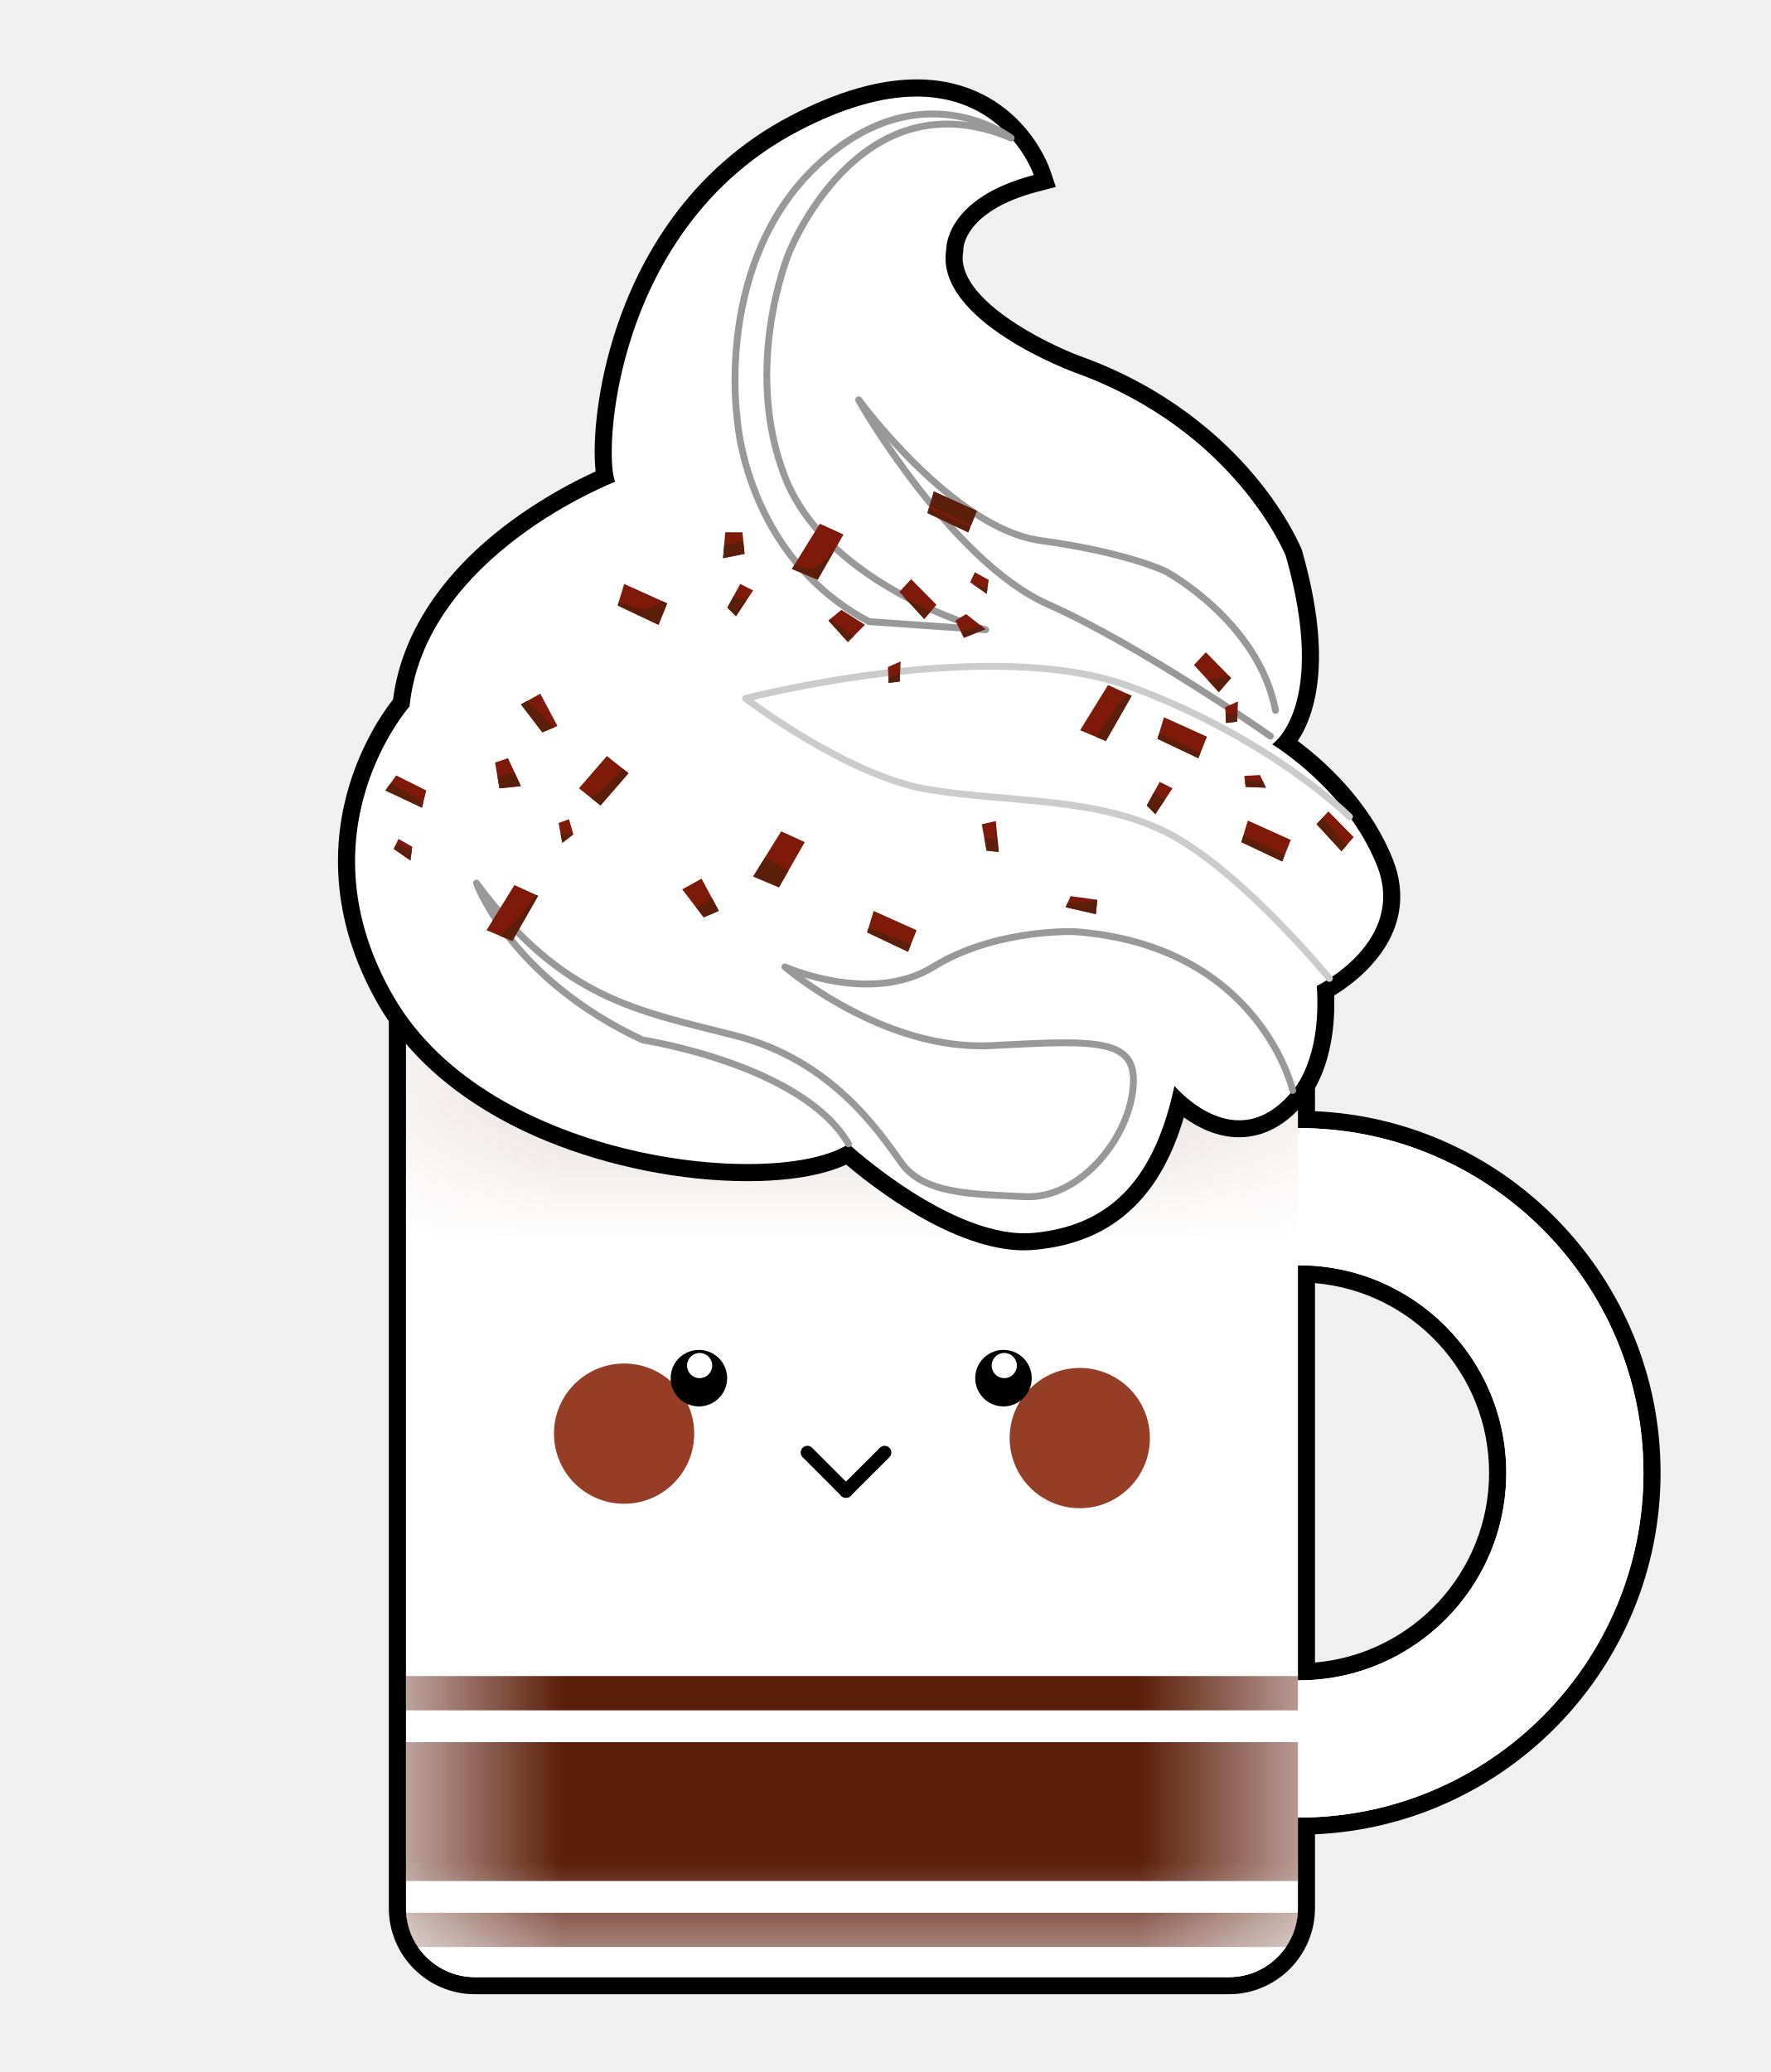
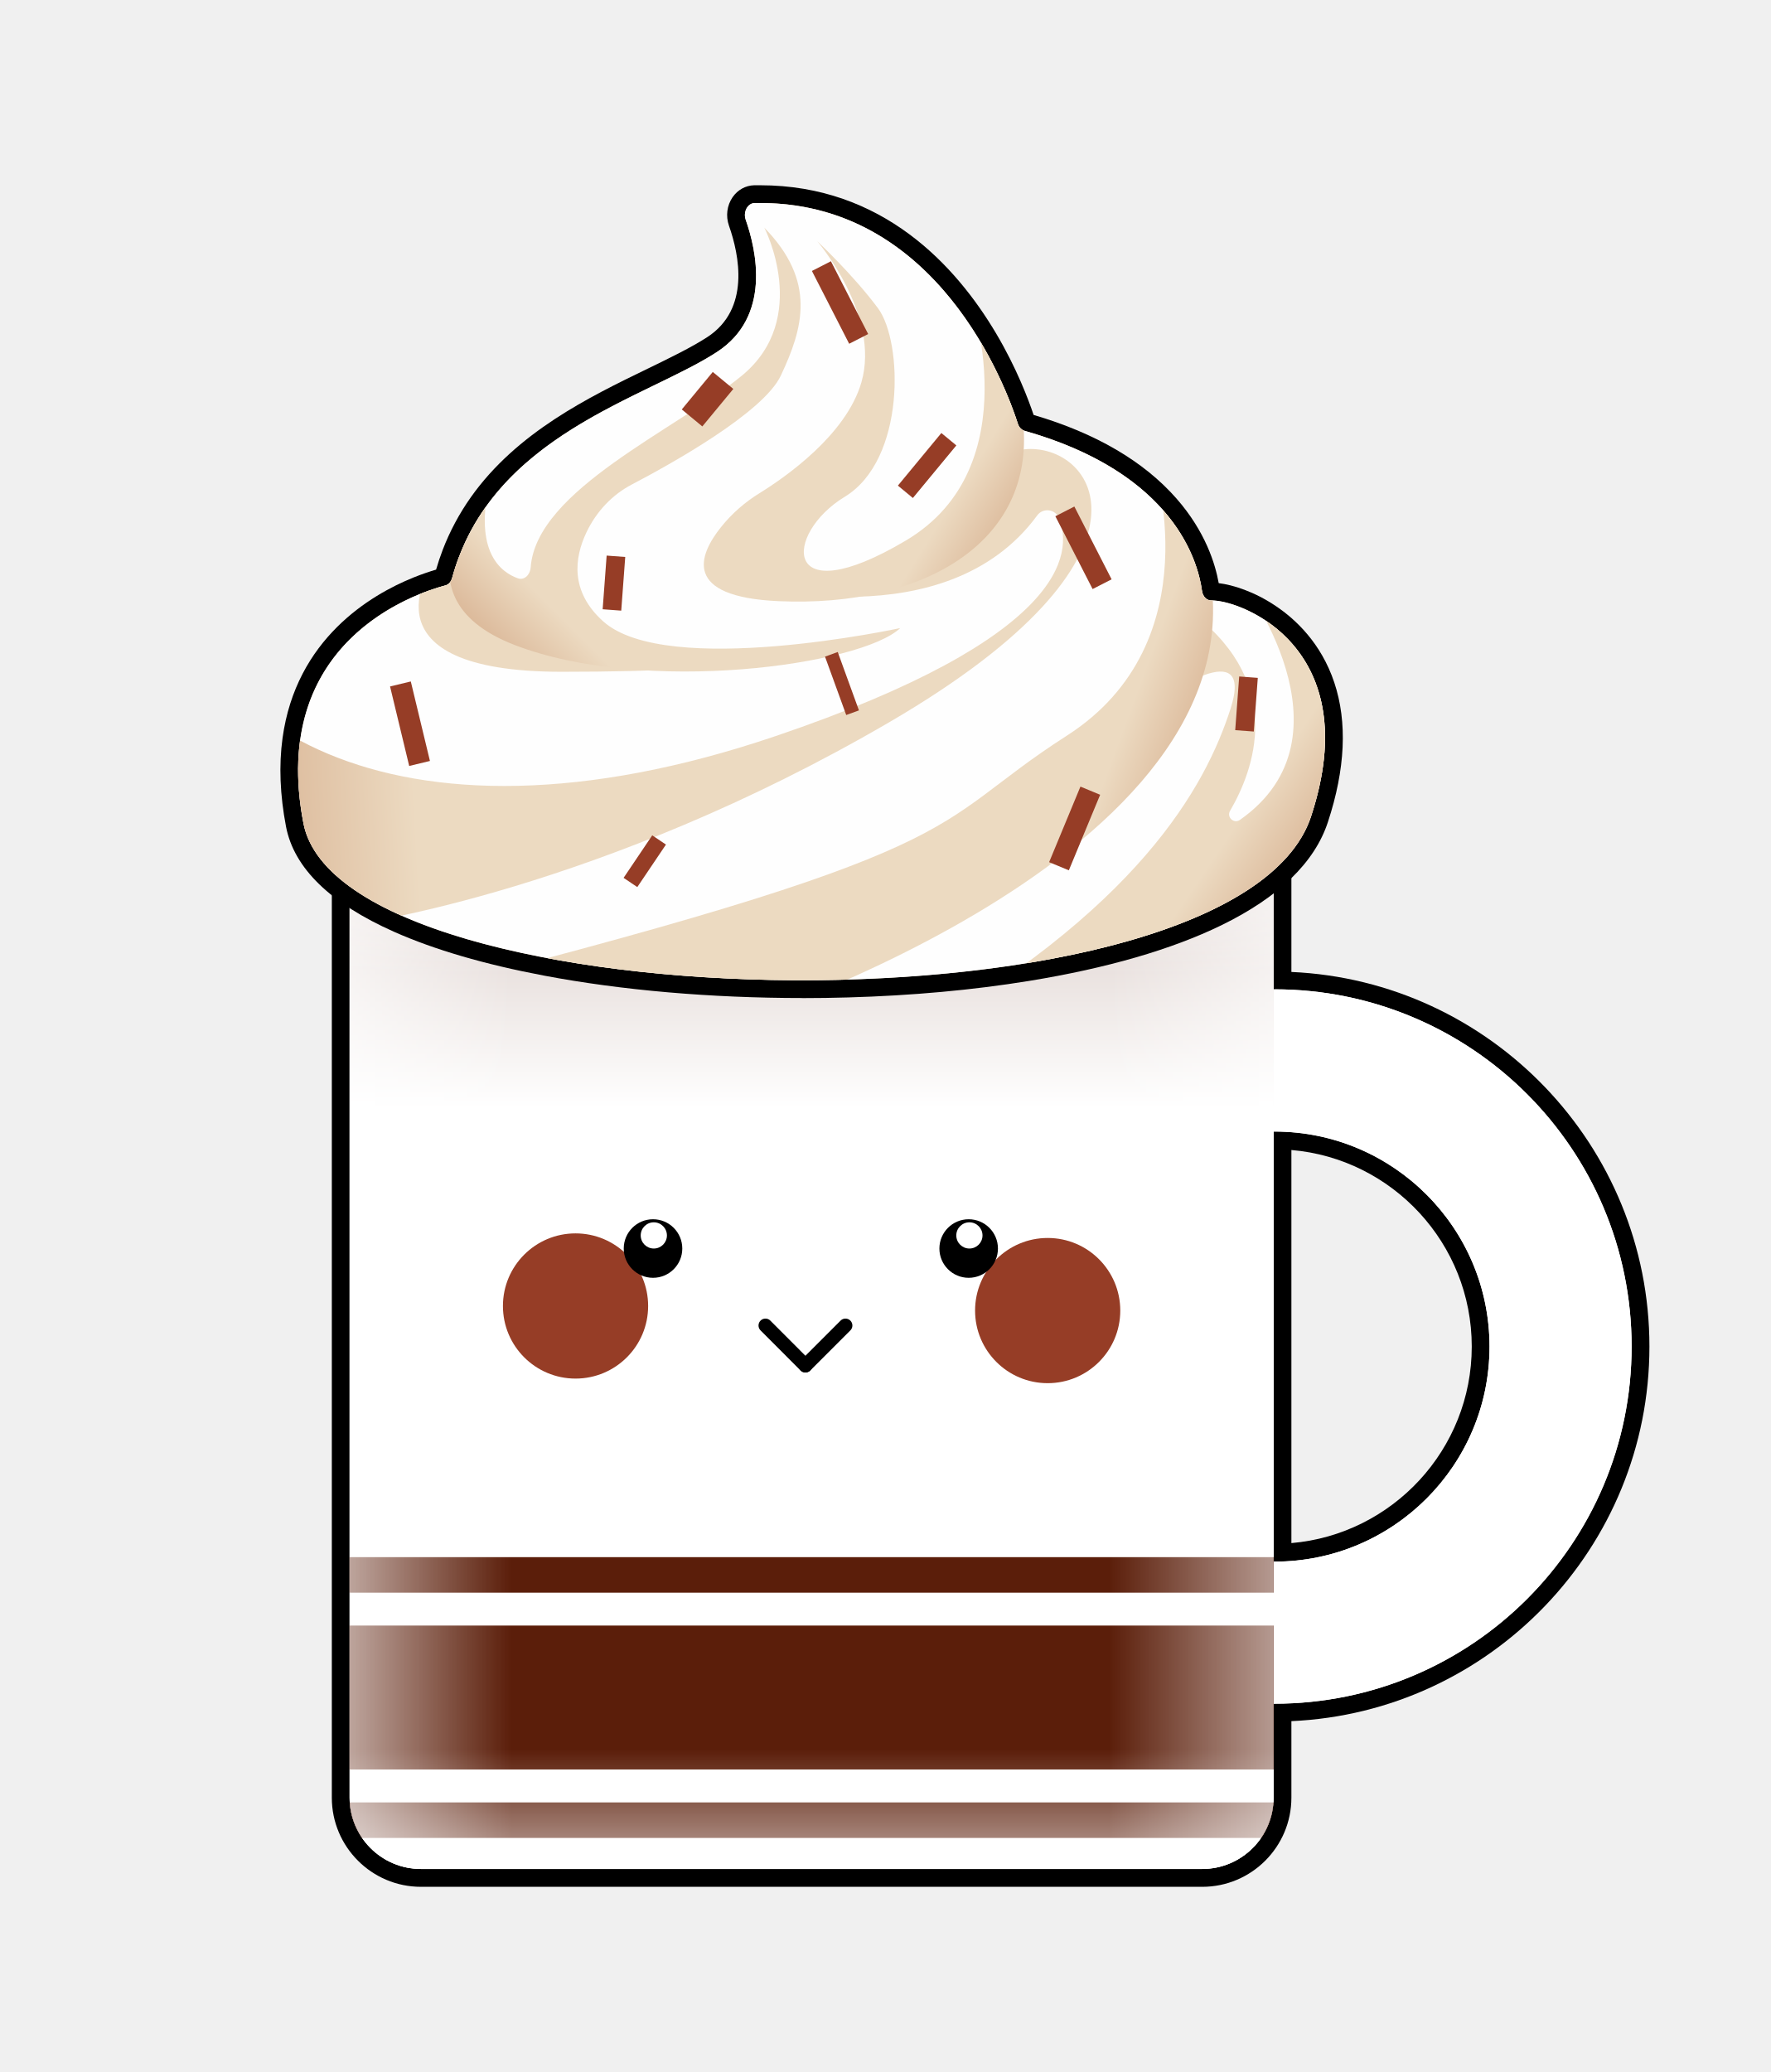
- <svg xmlns="http://www.w3.org/2000/svg" id="Layer_41" version="1.1" viewBox="0 0 243.18 284.53">
+ <svg xmlns="http://www.w3.org/2000/svg" xmlns:xlink="http://www.w3.org/1999/xlink" id="Layer_41" version="1.1" viewBox="0 0 243.18 284.53">
  <defs>
    <style>
-       .st0, .st1, .st2, .st3, .st4 {
+       .st0, .st1, .st2 {
        fill: none;
      }

+       .st3 {
+         mask: url(#mask);
+       }
+ 
+       .st4 {
+         fill: url(#linear-gradient2);
+       }
+ 
      .st5 {
-         mask: url(#mask);
+         fill: url(#linear-gradient1);
      }

      .st6 {
-         fill: url(#linear-gradient2);
+         fill: url(#linear-gradient9);
      }

      .st7 {
-         fill: url(#linear-gradient1);
+         fill: url(#linear-gradient3);
      }

      .st8 {
-         fill: url(#linear-gradient3);
+         fill: url(#linear-gradient6);
      }

      .st9 {
+         fill: url(#linear-gradient8);
+       }
+ 
+       .st10 {
+         fill: url(#linear-gradient7);
+       }
+ 
+       .st11 {
+         fill: url(#linear-gradient5);
+       }
+ 
+       .st12 {
        fill: url(#linear-gradient4);
+       }
+ 
+       .st13 {
+         fill: url(#linear-gradient10);
      }

      .st1 {
        stroke: #fff;
        stroke-miterlimit: 10;
-         stroke-width: 18.84px;
-       }
- 
-       .st10 {
+         stroke-width: 19.52px;
+       }
+ 
+       .st14 {
        fill: #5b1e0a;
      }

-       .st11 {
+       .st15 {
        fill: url(#linear-gradient);
      }

+       .st16 {
+         mask: url(#mask-2);
+       }
+ 
+       .st17 {
+         mask: url(#mask-3);
+       }
+ 
+       .st18 {
+         mask: url(#mask-1);
+       }
+ 
      .st2 {
-         stroke: #999;
-       }
- 
-       .st2, .st3, .st4 {
+         stroke: #000;
        stroke-linecap: round;
        stroke-linejoin: round;
-       }
- 
-       .st2, .st4 {
-         stroke-width: .94px;
-       }
- 
-       .st12 {
-         mask: url(#mask-2);
-       }
- 
-       .st13 {
-         mask: url(#mask-3);
-       }
- 
-       .st14 {
-         mask: url(#mask-1);
-       }
- 
-       .st3 {
-         stroke: #000;
-         stroke-width: 1.84px;
-       }
- 
-       .st15 {
-         fill: #7e1a0a;
-       }
- 
-       .st16 {
+         stroke-width: 1.9px;
+       }
+ 
+       .st19 {
+         fill: #ecdac1;
+       }
+ 
+       .st20 {
+         clip-path: url(#clippath-1);
+       }
+ 
+       .st21 {
        fill: #fff;
      }

-       .st4 {
-         stroke: #ccc;
-       }
- 
-       .st17 {
+       .st22 {
+         fill: #fefefe;
+       }
+ 
+       .st23 {
        clip-path: url(#clippath);
      }

-       .st18 {
+       .st24 {
        fill: #963d26;
      }
    </style>
-     <linearGradient id="linear-gradient" x1="117" y1="29.78" x2="117" y2="276.93" gradientUnits="userSpaceOnUse">
+     <linearGradient id="linear-gradient" x1="111.46" y1="6.22" x2="111.46" y2="262.29" gradientUnits="userSpaceOnUse">
      <stop offset="0" stop-color="#5b1e0a" />
      <stop offset=".57" stop-color="#fff" />
    </linearGradient>
    <clipPath id="clippath">
-       <path id="_น้ำ" data-name="น้ำ" class="st0" d="M55.76,132.77h122.48v129.27c0,5.22-4.24,9.46-9.46,9.46h-103.56c-5.22,0-9.46-4.24-9.46-9.46v-129.27h0Z" />
+       <path id="_น้ำ" data-name="น้ำ" class="st0" d="M48.01,112.92h126.9v133.93c0,5.41-4.39,9.8-9.8,9.8H57.81c-5.41,0-9.8-4.39-9.8-9.8V112.92h0Z" />
    </clipPath>
-     <linearGradient id="linear-gradient1" x1="30.41" y1="202.13" x2="210.48" y2="202.13" gradientUnits="userSpaceOnUse">
+     <linearGradient id="linear-gradient1" x1="21.75" y1="184.79" x2="208.31" y2="184.79" gradientUnits="userSpaceOnUse">
      <stop offset=".06" stop-color="#fff" />
      <stop offset=".26" stop-color="#000" />
    </linearGradient>
-     <mask id="mask" x="55.76" y="132.77" width="122.48" height="138.73" maskUnits="userSpaceOnUse">
-       <path id="_น้ำ1" data-name="น้ำ" class="st7" d="M55.76,132.77h122.48v129.27c0,5.22-4.24,9.46-9.46,9.46h-103.56c-5.22,0-9.46-4.24-9.46-9.46v-129.27h0Z" />
-     </mask>
-     <linearGradient id="linear-gradient2" x1="30.41" y1="202.13" x2="210.48" y2="202.13" gradientUnits="userSpaceOnUse">
+     <mask id="mask" x="48.01" y="112.92" width="126.9" height="143.74" maskUnits="userSpaceOnUse">
+       <path id="_น้ำ1" data-name="น้ำ" class="st5" d="M48.01,112.92h126.9v133.93c0,5.41-4.39,9.8-9.8,9.8H57.81c-5.41,0-9.8-4.39-9.8-9.8V112.92h0Z" />
+     </mask>
+     <linearGradient id="linear-gradient2" x1="21.75" y1="184.79" x2="208.31" y2="184.79" gradientUnits="userSpaceOnUse">
      <stop offset=".7" stop-color="#000" />
      <stop offset=".92" stop-color="#fff" />
    </linearGradient>
-     <mask id="mask-1" x="55.76" y="132.77" width="122.48" height="138.73" maskUnits="userSpaceOnUse">
-       <path id="_น้ำ3" data-name="น้ำ" class="st6" d="M55.76,132.77h122.48v129.27c0,5.22-4.24,9.46-9.46,9.46h-103.56c-5.22,0-9.46-4.24-9.46-9.46v-129.27h0Z" />
-     </mask>
-     <linearGradient id="linear-gradient3" x1="117" y1="110.1" x2="117" y2="296.68" gradientUnits="userSpaceOnUse">
+     <mask id="mask-1" x="48.01" y="112.92" width="126.9" height="143.74" maskUnits="userSpaceOnUse">
+       <path id="_น้ำ3" data-name="น้ำ" class="st4" d="M48.01,112.92h126.9v133.93c0,5.41-4.39,9.8-9.8,9.8H57.81c-5.41,0-9.8-4.39-9.8-9.8V112.92h0Z" />
+     </mask>
+     <linearGradient id="linear-gradient3" x1="111.46" y1="89.44" x2="111.46" y2="282.75" gradientUnits="userSpaceOnUse">
      <stop offset=".78" stop-color="#000" />
      <stop offset=".92" stop-color="#fff" />
    </linearGradient>
-     <mask id="mask-2" x="55.76" y="132.77" width="122.48" height="138.73" maskUnits="userSpaceOnUse">
-       <path id="_น้ำ5" data-name="น้ำ" class="st8" d="M55.76,132.77h122.48v129.27c0,5.22-4.24,9.46-9.46,9.46h-103.56c-5.22,0-9.46-4.24-9.46-9.46v-129.27h0Z" />
-     </mask>
-     <linearGradient id="linear-gradient4" x1="117" y1="110.1" x2="117" y2="296.68" gradientUnits="userSpaceOnUse">
+     <mask id="mask-2" x="48.01" y="112.92" width="126.9" height="143.74" maskUnits="userSpaceOnUse">
+       <path id="_น้ำ5" data-name="น้ำ" class="st7" d="M48.01,112.92h126.9v133.93c0,5.41-4.39,9.8-9.8,9.8H57.81c-5.41,0-9.8-4.39-9.8-9.8V112.92h0Z" />
+     </mask>
+     <linearGradient id="linear-gradient4" x1="111.46" y1="89.44" x2="111.46" y2="282.75" gradientUnits="userSpaceOnUse">
      <stop offset=".07" stop-color="#fff" />
      <stop offset=".23" stop-color="#000" />
    </linearGradient>
-     <mask id="mask-3" x="55.76" y="132.77" width="122.48" height="138.73" maskUnits="userSpaceOnUse">
-       <path id="_น้ำ7" data-name="น้ำ" class="st9" d="M55.76,132.77h122.48v129.27c0,5.22-4.24,9.46-9.46,9.46h-103.56c-5.22,0-9.46-4.24-9.46-9.46v-129.27h0Z" />
-     </mask>
+     <mask id="mask-3" x="48.01" y="112.92" width="126.9" height="143.74" maskUnits="userSpaceOnUse">
+       <path id="_น้ำ7" data-name="น้ำ" class="st12" d="M48.01,112.92h126.9v133.93c0,5.41-4.39,9.8-9.8,9.8H57.81c-5.41,0-9.8-4.39-9.8-9.8V112.92h0Z" />
+     </mask>
+     <linearGradient id="linear-gradient5" x1="312.28" y1="-99.51" x2="40.63" y2="172.14" gradientUnits="userSpaceOnUse">
+       <stop offset=".79" stop-color="#ecdac1" />
+       <stop offset="1" stop-color="#cc9a75" />
+     </linearGradient>
+     <clipPath id="clippath-1">
+       <path class="st0" d="M103.64,27.88c-.97.02-1.61,1.22-1.23,2.3,1.47,4.17,3.54,13.27-3.94,18.15-9.77,6.38-31.04,11.42-36.38,31.06-.14.52-.5.9-.94,1.01-4.12,1.08-24.28,7.71-19.48,32.65,5.34,27.74,128.15,30.06,138.37-.92,7.62-23.11-9.5-29.75-13.69-29.67-.64.01-1.18-.55-1.28-1.32-.56-4.11-3.93-16.19-24.37-21.98-.41-.12-.76-.47-.91-.95-1.54-4.82-11.03-30.86-36.15-30.32Z" />
+     </clipPath>
+     <linearGradient id="linear-gradient6" x1="138.27" y1="96.21" x2="12.45" y2="103.24" gradientUnits="userSpaceOnUse">
+       <stop offset=".65" stop-color="#ecdac1" />
+       <stop offset=".96" stop-color="#cc9a75" />
+     </linearGradient>
+     <linearGradient id="linear-gradient7" x1="122.87" y1="94.48" x2="194.4" y2="143.12" gradientUnits="userSpaceOnUse">
+       <stop offset=".57" stop-color="#ecdac1" />
+       <stop offset=".8" stop-color="#cc9a75" />
+     </linearGradient>
+     <linearGradient id="linear-gradient8" x1="112.65" y1="99.42" x2="180.79" y2="124.61" gradientUnits="userSpaceOnUse">
+       <stop offset=".54" stop-color="#ecdac1" />
+       <stop offset=".8" stop-color="#cc9a75" />
+     </linearGradient>
+     <linearGradient id="linear-gradient9" x1="92.29" y1="45.73" x2="157.93" y2="86.58" gradientUnits="userSpaceOnUse">
+       <stop offset=".58" stop-color="#ecdac1" />
+       <stop offset=".8" stop-color="#cc9a75" />
+     </linearGradient>
+     <linearGradient id="linear-gradient10" x1="130.33" y1="41.39" x2="69.24" y2="102.48" xlink:href="#linear-gradient5" />
  </defs>
-   <path d="M65.22,273.85c-6.51,0-11.82-5.3-11.82-11.82v-131.63h127.19v22.19c26.37,1.17,47.46,22.99,47.46,49.65s-21.09,48.47-47.46,49.65v10.14c0,6.51-5.3,11.82-11.82,11.82h-103.56ZM180.59,228.3c13.38-1.15,23.91-12.39,23.91-26.05s-10.53-24.91-23.91-26.05v52.1Z" />
-   <path class="st16" d="M178.36,154.91s-.08,0-.12,0v-22.14H55.76v129.27c0,5.22,4.24,9.46,9.46,9.46h103.56c5.22,0,9.46-4.24,9.46-9.46v-12.45s.08,0,.12,0c26.1,0,47.34-21.24,47.34-47.34s-21.24-47.34-47.34-47.34ZM178.36,230.75s-.08,0-.12,0v-57s.08,0,.12,0c15.71,0,28.5,12.78,28.5,28.5s-12.78,28.5-28.5,28.5Z" />
-   <circle id="_หูแก้ว" data-name="หูแก้ว" class="st1" cx="178.36" cy="202.25" r="37.92" />
-   <path id="_แก้ว" data-name="แก้ว" class="st11" d="M55.76,132.77h122.48v129.27c0,5.22-4.24,9.46-9.46,9.46h-103.56c-5.22,0-9.46-4.24-9.46-9.46v-129.27h0Z" />
+   <path d="M57.81,259.1c-6.75,0-12.24-5.49-12.24-12.24V110.48h131.78v22.99c27.32,1.22,49.17,23.82,49.17,51.44s-21.85,50.22-49.17,51.44v10.51c0,6.75-5.49,12.24-12.24,12.24H57.81ZM177.35,211.9c13.86-1.19,24.77-12.84,24.77-26.99s-10.91-25.81-24.77-26.99v53.98Z" />
+   <path class="st21" d="M175.03,135.86s-.08,0-.12,0v-22.94H48.01v133.93c0,5.41,4.39,9.8,9.8,9.8h107.29c5.41,0,9.8-4.39,9.8-9.8v-12.9s.08,0,.12,0c27.05,0,49.05-22,49.05-49.05s-22-49.05-49.05-49.05ZM175.03,214.44s-.08,0-.12,0v-59.05s.08,0,.12,0c16.28,0,29.53,13.25,29.53,29.53s-13.25,29.53-29.53,29.53Z" />
+   <circle id="_หูแก้ว" data-name="หูแก้ว" class="st1" cx="175.03" cy="184.91" r="39.29" />
+   <path id="_แก้ว" data-name="แก้ว" class="st15" d="M48.01,112.92h126.9v133.93c0,5.41-4.39,9.8-9.8,9.8H57.81c-5.41,0-9.8-4.39-9.8-9.8V112.92h0Z" />
  <g id="_ลายแก้ว" data-name="ลายแก้ว">
+     <g class="st23">
+       <rect class="st14" x="31.66" y="223.22" width="159.6" height="19.77" />
+       <rect class="st14" x="31.66" y="213.83" width="159.6" height="4.88" />
+       <rect class="st14" x="31.66" y="247.51" width="159.6" height="4.88" />
+     </g>
+   </g>
+   <g id="_ขอบขาว" data-name="ขอบขาว">
+     <g class="st3">
+       <path id="_น้ำ2" data-name="น้ำ" class="st21" d="M48.01,112.92h126.9v133.93c0,5.41-4.39,9.8-9.8,9.8H57.81c-5.41,0-9.8-4.39-9.8-9.8V112.92h0Z" />
+     </g>
+     <g class="st18">
+       <path id="_น้ำ4" data-name="น้ำ" class="st21" d="M48.01,112.92h126.9v133.93c0,5.41-4.39,9.8-9.8,9.8H57.81c-5.41,0-9.8-4.39-9.8-9.8V112.92h0Z" />
+     </g>
+     <g class="st16">
+       <path id="_น้ำ6" data-name="น้ำ" class="st21" d="M48.01,112.92h126.9v133.93c0,5.41-4.39,9.8-9.8,9.8H57.81c-5.41,0-9.8-4.39-9.8-9.8V112.92h0Z" />
+     </g>
    <g class="st17">
-       <rect class="st10" x="39.98" y="239.23" width="154.04" height="19.08" />
-       <rect class="st10" x="39.98" y="230.16" width="154.04" height="4.71" />
-       <rect class="st10" x="39.98" y="262.66" width="154.04" height="4.71" />
-     </g>
-   </g>
-   <g id="_ขอบขาว" data-name="ขอบขาว">
-     <g class="st5">
-       <path id="_น้ำ2" data-name="น้ำ" class="st16" d="M55.76,132.77h122.48v129.27c0,5.22-4.24,9.46-9.46,9.46h-103.56c-5.22,0-9.46-4.24-9.46-9.46v-129.27h0Z" />
-     </g>
-     <g class="st14">
-       <path id="_น้ำ4" data-name="น้ำ" class="st16" d="M55.76,132.77h122.48v129.27c0,5.22-4.24,9.46-9.46,9.46h-103.56c-5.22,0-9.46-4.24-9.46-9.46v-129.27h0Z" />
-     </g>
-     <g class="st12">
-       <path id="_น้ำ6" data-name="น้ำ" class="st16" d="M55.76,132.77h122.48v129.27c0,5.22-4.24,9.46-9.46,9.46h-103.56c-5.22,0-9.46-4.24-9.46-9.46v-129.27h0Z" />
-     </g>
-     <g class="st13">
-       <path id="_น้ำ8" data-name="น้ำ" class="st16" d="M55.76,132.77h122.48v129.27c0,5.22-4.24,9.46-9.46,9.46h-103.56c-5.22,0-9.46-4.24-9.46-9.46v-129.27h0Z" />
+       <path id="_น้ำ8" data-name="น้ำ" class="st21" d="M48.01,112.92h126.9v133.93c0,5.41-4.39,9.8-9.8,9.8H57.81c-5.41,0-9.8-4.39-9.8-9.8V112.92h0Z" />
    </g>
  </g>
  <g id="_หน้า" data-name="หน้า">
    <g id="_ปาก" data-name="ปาก">
-       <line class="st3" x1="110.88" y1="199.46" x2="116.18" y2="204.76" />
-       <line class="st3" x1="121.49" y1="199.46" x2="116.18" y2="204.76" />
+       <line class="st2" x1="105.12" y1="182.02" x2="110.61" y2="187.52" />
+       <line class="st2" x1="116.11" y1="182.02" x2="110.61" y2="187.52" />
    </g>
    <g id="_แก้ม" data-name="แก้ม">
-       <circle id="_ซ้าย" data-name="ซ้าย" class="st18" cx="85.71" cy="196.87" r="9.63" />
-       <circle id="_ขวา" data-name="ขวา" class="st18" cx="148.29" cy="197.48" r="9.63" />
+       <circle id="_ซ้าย" data-name="ซ้าย" class="st24" cx="79.04" cy="179.34" r="9.97" />
+       <circle id="_ขวา" data-name="ขวา" class="st24" cx="143.88" cy="179.97" r="9.97" />
    </g>
    <g id="_ตา" data-name="ตา">
-       <circle id="_ซ้าย1" data-name="ซ้าย" cx="95.98" cy="189.25" r="3.88" />
-       <circle id="_ขวา1" data-name="ขวา" cx="137.81" cy="189.25" r="3.88" />
-       <circle class="st16" cx="96.08" cy="187.52" r="1.73" />
-       <circle class="st16" cx="137.92" cy="187.52" r="1.73" />
-     </g>
-   </g>
-   <path d="M140.69,171.7c-9.73,0-20.76-8.62-24.48-11.77-3.19,1.47-7.91,2.27-13.56,2.27-8.99,0-19.03-2-27.54-5.49-10.51-4.31-18.48-10.73-23.03-18.55-7.24-12.44-6.23-23.37-4.1-30.35,1.85-6.09,4.82-10.27,6-11.76,1.14-8.92,6.58-17.26,15.77-24.17,4.86-3.65,9.55-6.01,12.05-7.14-.46-4.11.22-11.74,2.82-19.59,3.05-9.23,9.69-21.8,23.99-29.27,6.33-3.3,12.14-4.98,17.27-4.98,7.28,0,11.87,3.34,14.44,6.15,2.77,3.02,3.83,6.09,3.87,6.22l.81,2.4-2.45.64c-10.14,2.64-10.25,7.8-10.25,7.85v.23s-.03.23-.03.23c-1.08,6.48,11.62,12.66,16.15,14.31,11.92,4.29,19.51,11.23,23.78,16.29,4.67,5.53,6.5,10.07,6.57,10.26l.04.11.03.11c2.57,9.05,2.99,16.47,1.25,22.04-.54,1.72-1.22,3.03-1.87,4.01,3.43,2.55,9.78,8.09,13.02,16.15,2.1,5.21,1.07,10.29-2.98,14.71-1.76,1.93-3.74,3.3-5.03,4.09.28,9.43-3.22,13.78-3.94,14.57-2.66,3.25-5.74,4.9-9.14,4.9h0c-3.02,0-5.66-1.36-7.57-2.73-1.43,4.83-3.43,8.61-6.07,11.49-3.61,3.93-8.3,6.12-14.35,6.69-.49.05-.99.07-1.5.07Z" />
-   <path class="st16" d="M141.97,24.03s-6.59-19.46-32.27-6.06c-25.67,13.4-26.85,44.99-25.2,48.18,0,0-26.14,10.03-28.26,30.86,0,0-15.31,17.32-2.12,39.97,13.19,22.65,52.76,26.48,62.42,20.1,0,0,14.37,13.26,25.44,12.22,11.07-1.05,16.72-8.07,19.31-20.19,0,0,8.48,10.21,16.25.64,0,0,4-4.15,3.3-14.36,0,0,12.48-6.06,8.24-16.59-4.24-10.53-14.37-16.59-14.37-16.59,0,0,7.77-5.1,1.88-25.84,0,0-6.83-17.23-28.97-25.21,0,0-19.31-7.02-17.67-16.91,0,0-.24-7.02,12.01-10.21Z" />
-   <path class="st2" d="M117.94,54.92c0,.24,12.72,22.14,25.91,28.03,13.19,5.89,30.62,18.14,30.62,18.14" />
-   <path class="st2" d="M117.94,54.92s12.95,17.67,24.97,19.31c12.01,1.65,17.19,4.24,17.19,4.24,0,0,12.72,6.83,15.07,19.08" />
-   <path class="st2" d="M138.87,18.95s-12.45-9.49-26.58,3.7c-14.13,13.19-11.07,34.62-11.07,34.62,0,0,.94,18.97,18.13,28.09l16.02,1.12s-21.67-5.89-27.56-20.96c-5.89-15.07.47-30.62.47-30.62,0,0,9.58-24.83,30.58-15.95Z" />
-   <path class="st2" d="M177.53,149.74s-4.48-19.91-29.91-21.8c0,0-10.87-.47-19.45,4.83-8.58,5.3-20.38,0-20.38,0,0,0,13.42,11.6,28.39,10.81s20.27-1.01,19.39,6.16c-.88,7.17-7.6,14.95-14.84,14.59s-13.84-.35-16.9-4.59c-3.06-4.24-9.51-14.12-22.89-17.54s-23.73-4.98-35.51-20.93c0,0,4.66,13.08,22.82,21.54,0,0,21.92,3.36,28.28,14.27" />
-   <path class="st4" d="M185.33,112.15s-10.86-10.82-30.18-17.89c-19.31-7.07-52.76,1.65-52.76,1.65,0,0,13.9,10.6,24.97,12.48,11.07,1.88,23.79.94,33.68,6.36s21.53,19.61,21.53,19.61" />
-   <g>
-     <g>
-       <polygon class="st15" points="108.75 78.13 112.59 71.92 115.84 73.4 112.3 79.6 108.75 78.13" />
-       <polygon class="st15" points="66.81 127.74 70.65 121.54 73.9 123.02 70.36 129.22 66.81 127.74" />
-       <polygon class="st15" points="148.33 100.28 152.17 94.07 155.42 95.55 151.87 101.75 148.33 100.28" />
-       <polygon class="st15" points="103.44 120.36 107.28 114.16 110.52 115.64 106.98 121.84 103.44 120.36" />
-       <polygon class="st15" points="126.93 85 123.51 81.28 125.13 79.53 128.61 83.05 126.93 85" />
-       <polygon class="st15" points="167.39 95.04 163.97 91.32 165.6 89.57 169.07 93.1 167.39 95.04" />
-       <polygon class="st15" points="184.23 116.89 180.81 113.18 182.43 111.42 185.91 114.95 184.23 116.89" />
-       <polygon class="st15" points="99.6 73.1 101.96 73.1 102.26 76.06 99.3 76.65 99.6 73.1" />
-       <polygon class="st15" points="99.89 83.44 101.66 80.19 103.44 81.08 101.07 84.62 99.89 83.44" />
-       <polygon class="st15" points="157.49 110.61 159.26 107.37 161.03 108.25 158.67 111.8 157.49 110.61" />
-       <polygon class="st15" points="147.03 123.06 150.7 123.56 150.5 125.53 146.34 124.58 147.03 123.06" />
-       <polygon class="st15" points="135.49 116.82 134.83 113.18 136.76 112.75 137.16 116.99 135.49 116.82" />
-       <polygon class="st15" points="122.04 93.78 121.94 91.6 123.69 90.82 123.56 93.59 122.04 93.78" />
-       <polygon class="st15" points="168.37 99.28 168.27 97.11 170.02 96.32 169.89 99.1 168.37 99.28" />
-       <polygon class="st15" points="170.88 106.55 173.05 106.43 173.84 108.17 171.07 108.06 170.88 106.55" />
-       <polygon class="st15" points="133.88 78.58 135.78 79.64 135.51 81.54 133.23 79.96 133.88 78.58" />
-       <polygon class="st15" points="54.72 115.2 56.62 116.27 56.36 118.16 54.08 116.58 54.72 115.2" />
-       <polygon class="st15" points="78.14 112.49 78.74 114.58 77.22 115.74 76.71 113.02 78.14 112.49" />
-       <polygon class="st15" points="113.77 85.21 116.43 88.17 118.79 85.8 115.55 83.74 113.77 85.21" />
-       <polygon class="st15" points="84.83 83.15 90.44 85.8 91.62 82.85 85.72 80.19 84.83 83.15" />
-       <polygon class="st15" points="127.36 70.45 132.97 73.1 134.15 70.15 128.25 67.49 127.36 70.45" />
-       <polygon class="st15" points="158.96 101.46 164.57 104.12 165.76 101.16 159.85 98.5 158.96 101.46" />
-       <polygon class="st15" points="170.48 115.64 176.09 118.29 177.27 115.34 171.37 112.68 170.48 115.64" />
-       <polygon class="st15" points="119.09 128.04 124.7 130.7 125.88 127.74 119.98 125.09 119.09 128.04" />
-       <polygon class="st15" points="131.2 85.21 132.38 87.58 135.33 86.4 132.68 84.33 131.2 85.21" />
-       <polygon class="st15" points="71.54 96.73 74.49 100.57 76.56 99.69 74.2 95.26 71.54 96.73" />
-       <polygon class="st15" points="93.69 122.13 96.64 125.97 98.71 125.09 96.35 120.66 93.69 122.13" />
-       <polygon class="st15" points="79.51 108.25 83.35 103.82 86.31 106.18 82.47 110.61 79.51 108.25" />
-       <polygon class="st15" points="67.99 104.71 69.77 104.12 71.54 107.96 68.59 108.25 67.99 104.71" />
-       <polygon class="st15" points="54.41 106.48 58.54 108.55 57.95 110.91 52.93 108.55 54.41 106.48" />
-     </g>
-     <g>
-       <path class="st10" d="M112.19,77.76c-1.06.68-2.05.27-3.01-.33l-.43.7,3.54,1.48,2.29-4.01c-.72.84-1.51,1.6-2.4,2.17Z" />
-       <path class="st10" d="M68.58,128.48l1.77.74,3.54-6.2-.26-.12c-1.44,2.1-3.06,4.13-5.06,5.58Z" />
-       <path class="st10" d="M151.09,100.4c-.18.27-.35.54-.53.81l1.31.55,3.54-6.2-.6-.27c-1.41,1.58-2.57,3.35-3.72,5.13Z" />
-       <path class="st10" d="M106.75,118.65c-.55-.32-1.11-.63-1.65-.97l-1.66,2.69,3.54,1.48,1.31-2.29c-.51-.31-1.02-.61-1.54-.91Z" />
-       <path class="st10" d="M123.99,81.81l2.93,3.19.94-1.08c-1.35-.61-2.72-1.23-3.87-2.11Z" />
-       <path class="st10" d="M165.88,93.4l1.51,1.64,1.68-1.94-.31-.32c-.96.21-1.92.41-2.88.62Z" />
-       <path class="st10" d="M181.6,112.33l-.79.85,3.42,3.72.72-.83c-1.09-1.27-2.21-2.51-3.35-3.74Z" />
-       <path class="st10" d="M99.45,74.86l-.15,1.79,2.95-.59-.18-1.75c-.87.2-1.75.39-2.63.55Z" />
-       <path class="st10" d="M100.73,81.91l-.84,1.53,1.18,1.18,1.42-2.13c-.58-.23-1.17-.44-1.77-.58Z" />
-       <path class="st10" d="M158.46,108.83l-.97,1.78,1.18,1.18,1.27-1.91c-.48-.37-.97-.73-1.48-1.05Z" />
-       <path class="st10" d="M150.43,123.65c-1.27.22-2.55.3-3.83.36l-.26.57,4.15.95.2-1.97h-.08c-.06.04-.13.08-.18.09Z" />
-       <path class="st10" d="M135.18,115.09l.32,1.72,1.66.17-.16-1.73c-.61-.04-1.21-.09-1.82-.17Z" />
-       <path class="st10" d="M122.01,93.15l.03.63,1.52-.19.05-1.16c-.54.21-1.08.44-1.6.71Z" />
-       <polygon class="st10" points="168.31 98.07 168.37 99.28 169.89 99.1 169.94 98.07 168.31 98.07" />
-       <polygon class="st10" points="170.97 107.26 171.07 108.06 173.84 108.17 173.43 107.26 170.97 107.26" />
-       <path class="st10" d="M133.7,80.28l1.81,1.26.1-.71c-.66-.13-1.31-.29-1.91-.54Z" />
-       <path class="st10" d="M54.33,116.04l-.25.54,2.28,1.58.2-1.44c-.73-.29-1.47-.53-2.23-.68Z" />
-       <polyline class="st10" points="76.99 114.5 77.22 115.74 78.74 114.58" />
-       <path class="st10" d="M114.02,85.01l-.24.2,2.66,2.95.81-.81c-1.08-.77-2.15-1.56-3.23-2.34Z" />
-       <path class="st10" d="M88.89,83.56c-1.25.2-2.61-.41-3.9-.95l-.16.54,5.61,2.66,1.18-2.95-.8-.36c-.53.52-1.13.94-1.93,1.07Z" />
-       <path class="st10" d="M128.25,67.49l-.57,1.9c1.89.93,3.78,1.85,5.7,2.71l.78-1.94" />
-       <path class="st10" d="M127.58,69.73l-.22.72,5.61,2.66.28-.7c-1.91-.85-3.8-1.76-5.67-2.68Z" />
-       <path class="st10" d="M159.18,100.73l-.22.73,5.61,2.66.3-.74c-1.91-.84-3.8-1.75-5.69-2.64Z" />
-       <path class="st10" d="M170.76,114.7l-.28.94,5.61,2.66.36-.91c-1.94-.77-3.8-1.78-5.69-2.69Z" />
-       <path class="st10" d="M119.27,127.43l-.18.61,5.61,2.66.41-1.01c-1.95-.75-3.88-1.53-5.83-2.25Z" />
-       <path class="st10" d="M131.98,86.77l.4.81,2.95-1.18-.62-.48c-.91.3-1.82.59-2.73.86Z" />
-       <path class="st10" d="M72.38,96.26l-.84.47,2.95,3.84,1.66-.71c-1.26-1.19-2.54-2.37-3.77-3.6Z" />
-       <path class="st10" d="M95.62,124.64l1.03,1.33,2.07-.89-.92-1.73c-.7.47-1.43.89-2.17,1.28Z" />
-       <path class="st10" d="M81.17,109.57l1.3,1.04,3.84-4.43-.81-.65c-1.16,1.55-2.7,2.9-4.33,4.04Z" />
-       <path class="st10" d="M68.32,106.66l.26,1.59,2.95-.3-.88-1.9c-.77.23-1.55.43-2.34.6Z" />
-       <path class="st10" d="M53.61,107.6l-.68.95,5.02,2.36.17-.67c-1.46-.96-2.94-1.89-4.51-2.64Z" />
-     </g>
+       <circle id="_ซ้าย1" data-name="ซ้าย" cx="89.68" cy="171.45" r="4.02" />
+       <circle id="_ขวา1" data-name="ขวา" cx="133.03" cy="171.45" r="4.02" />
+       <circle class="st21" cx="89.79" cy="169.65" r="1.8" />
+       <circle class="st21" cx="133.13" cy="169.65" r="1.8" />
+     </g>
+   </g>
+   <path d="M110.19,137.05c-12.54,0-24.82-1.06-35.49-3.08-8.11-1.53-15.03-3.55-20.57-6.01-8.76-3.89-13.76-8.75-14.85-14.45-.83-4.33-.99-8.41-.48-12.14,1.86-13.62,12.06-19.67,17.97-22.06,1.24-.5,2.31-.85,3.12-1.09.26-.9.56-1.8.9-2.69.98-2.57,2.29-5.01,3.88-7.26,6.33-8.93,16.25-13.75,24.23-17.62,3.11-1.51,6.05-2.94,8.24-4.36,5.91-3.86,4.4-11.24,2.97-15.3-.46-1.32-.28-2.78.5-3.91.7-1.01,1.78-1.61,2.97-1.64.28,0,.55,0,.82,0,16.81,0,26.9,11.07,32.4,20.35,2.84,4.79,4.46,9.14,5.15,11.19,8.54,2.51,15.14,6.37,19.62,11.48,3.97,4.53,5.33,8.98,5.8,11.62,1.93.23,4.9,1.15,7.88,3.17,2.65,1.78,6.18,5.05,7.99,10.47,1.82,5.45,1.52,11.9-.88,19.18-1.83,5.56-6.76,10.32-14.63,14.16-6.84,3.33-15.72,5.9-26.4,7.64-7.74,1.26-16.11,2.02-24.88,2.27-2.07.06-4.17.09-6.25.09Z" />
+   <path class="st11" d="M173.89,85.26c-2.88-1.94-5.79-2.76-7.33-2.81-.07,0-.14,0-.21,0-.64.01-1.18-.55-1.28-1.32-.29-2.17-1.37-6.56-5.33-11.07-3.54-4.04-9.39-8.18-19.04-10.91-.04-.01-.08-.03-.11-.04-.36-.15-.66-.47-.8-.91-.55-1.73-2.13-6.19-5.08-11.17-5.28-8.91-14.96-19.5-31.07-19.15-.97.02-1.61,1.22-1.23,2.3,1.47,4.17,3.54,13.27-3.94,18.15-7.92,5.17-23.39,9.46-31.81,21.35-1.42,2.01-2.64,4.24-3.59,6.72-.37.96-.69,1.95-.97,2.98-.06.2-.15.39-.26.54-.18.23-.41.4-.68.47-.73.19-1.96.56-3.47,1.17-5.54,2.24-14.78,7.78-16.47,20.13-.45,3.28-.37,7.04.46,11.35.98,5.1,5.94,9.35,13.45,12.68,5.5,2.44,12.36,4.4,20.03,5.84,12.43,2.35,26.98,3.36,41.22,2.95,8.46-.24,16.82-.98,24.56-2.24,19.85-3.23,35.71-9.85,39.11-20.15,4.95-15.02-.54-23.08-6.15-26.86Z" />
+   <g id="_ครีมใหม่" data-name="ครีมใหม่">
+     <path class="st22" d="M103.64,27.88c-.97.02-1.61,1.22-1.23,2.3,1.47,4.17,3.54,13.27-3.94,18.15-9.77,6.38-31.04,11.42-36.38,31.06-.14.52-.5.9-.94,1.01-4.12,1.08-24.28,7.71-19.48,32.65,5.34,27.74,128.15,30.06,138.37-.92,7.62-23.11-9.5-29.75-13.69-29.67-.64.01-1.18-.55-1.28-1.32-.56-4.11-3.93-16.19-24.37-21.98-.41-.12-.76-.47-.91-.95-1.54-4.82-11.03-30.86-36.15-30.32Z" />
+     <g class="st20">
+       <path class="st19" d="M59.21,77.92s-9.91,14.33,17.92,14.33c27.83,0,29.35-2.31,29.35-2.31h-19.82l-28.21-16.18.76,4.16Z" />
+       <path class="st8" d="M102.67,80.23s27.21,7.71,39.78-9.46c.79-1.08,2.48-.87,2.98.37,1.95,4.87.97,16.41-38.94,29.95-52.98,17.97-82.91-2.37-83.77-27.34l23.92,61.95s1.52-8.78,1.91-8.78,33.92-4.62,73.57-27.74c39.64-23.11,28-38.55,18.48-37.47-.18.02-16.95,16.5-16.95,16.5l-20.96,2.02Z" />
+       <path class="st10" d="M159.46,95.95s12.96-9.25,9.53,1.39-12.58,27.69-45.36,45.97c-32.78,18.29,68.61-21.93,68.61-21.93l-10.27-44.06-11.46,2.45s16.26,21.26-.23,32.82c-.83.58-1.86-.38-1.35-1.25,3.28-5.62,7.56-17.21-4.9-26.94l-4.57,11.56Z" />
+       <path class="st9" d="M158.32,63.12s8.39,24.96-11.82,37.91-9.91,15.26-94.53,36.52l45.74,4.16s73.95-22.65,68.61-61.95c-5.34-39.29-8-16.64-8-16.64Z" />
+       <path class="st6" d="M112.2,33.08s8.77,10.17,6.1,19.42c-2.09,7.23-10.46,13.04-14.02,15.24-1.94,1.2-3.73,2.73-5.25,4.63-3.13,3.9-5.29,9.58,7.84,10.18,20.2.92,35.83-8.32,33.54-25.43-2.29-17.1-7.24-16.64-7.24-16.64,0,0,8.39,23.58-8.77,33.75-17.15,10.17-16.77-.92-8.39-6.01s8-21.27,4.57-25.89c-3.43-4.62-8.39-9.25-8.39-9.25Z" />
+       <path class="st13" d="M104.95,31.23s6.48,12.48-3.05,20.34c-9.01,7.43-28.24,15.69-29.02,26.34-.08,1.06-.9,1.8-1.74,1.51-2.38-.84-6.06-3.64-3.92-13.05,0,0-14.48,15.26,3.43,22.19,17.92,6.93,47.65,2.77,52.98-2.31,0,0-32.02,6.93-40.79-.92-4.6-4.13-3.95-8.76-2.3-12.23,1.4-2.94,3.61-5.19,6.18-6.54,5.35-2.8,18.12-9.89,20.51-14.98,3.05-6.47,4.96-12.94-2.29-20.34Z" />
+     </g>
+   </g>
+   <g id="_เกล้ด" data-name="เกล้ด">
+     <rect class="st24" x="54.84" y="93.76" width="2.93" height="11.23" transform="translate(-21.7 15.95) rotate(-13.54)" />
+     <rect class="st24" x="87.41" y="114.74" width="2.27" height="7.04" transform="translate(81.22 -29.29) rotate(33.98)" />
+     <rect class="st24" x="114.7" y="89.59" width="1.86" height="8.53" transform="translate(-25.1 45.14) rotate(-19.97)" />
+     <rect class="st24" x="146.11" y="108.16" width="2.93" height="11.23" transform="translate(54.81 -47.84) rotate(22.51)" />
+     <rect class="st24" x="147.33" y="69.61" width="2.93" height="11.23" transform="translate(-17.93 76.04) rotate(-27.1)" />
+     <rect class="st24" x="83.04" y="76.37" width="2.56" height="7.39" transform="translate(6.16 -6.02) rotate(4.25)" />
+     <rect class="st24" x="169.91" y="92.97" width="2.56" height="7.39" transform="translate(7.63 -12.41) rotate(4.25)" />
+     <rect class="st24" x="125.99" y="59.24" width="2.67" height="9.37" transform="translate(69.92 -66.47) rotate(39.58)" />
+     <rect class="st24" x="95.34" y="51.47" width="3.66" height="6.68" transform="translate(57.2 -49.34) rotate(39.58)" />
+     <rect class="st24" x="113.9" y="35.93" width="2.93" height="11.23" transform="translate(-6.26 57.11) rotate(-27.1)" />
  </g>
</svg>
